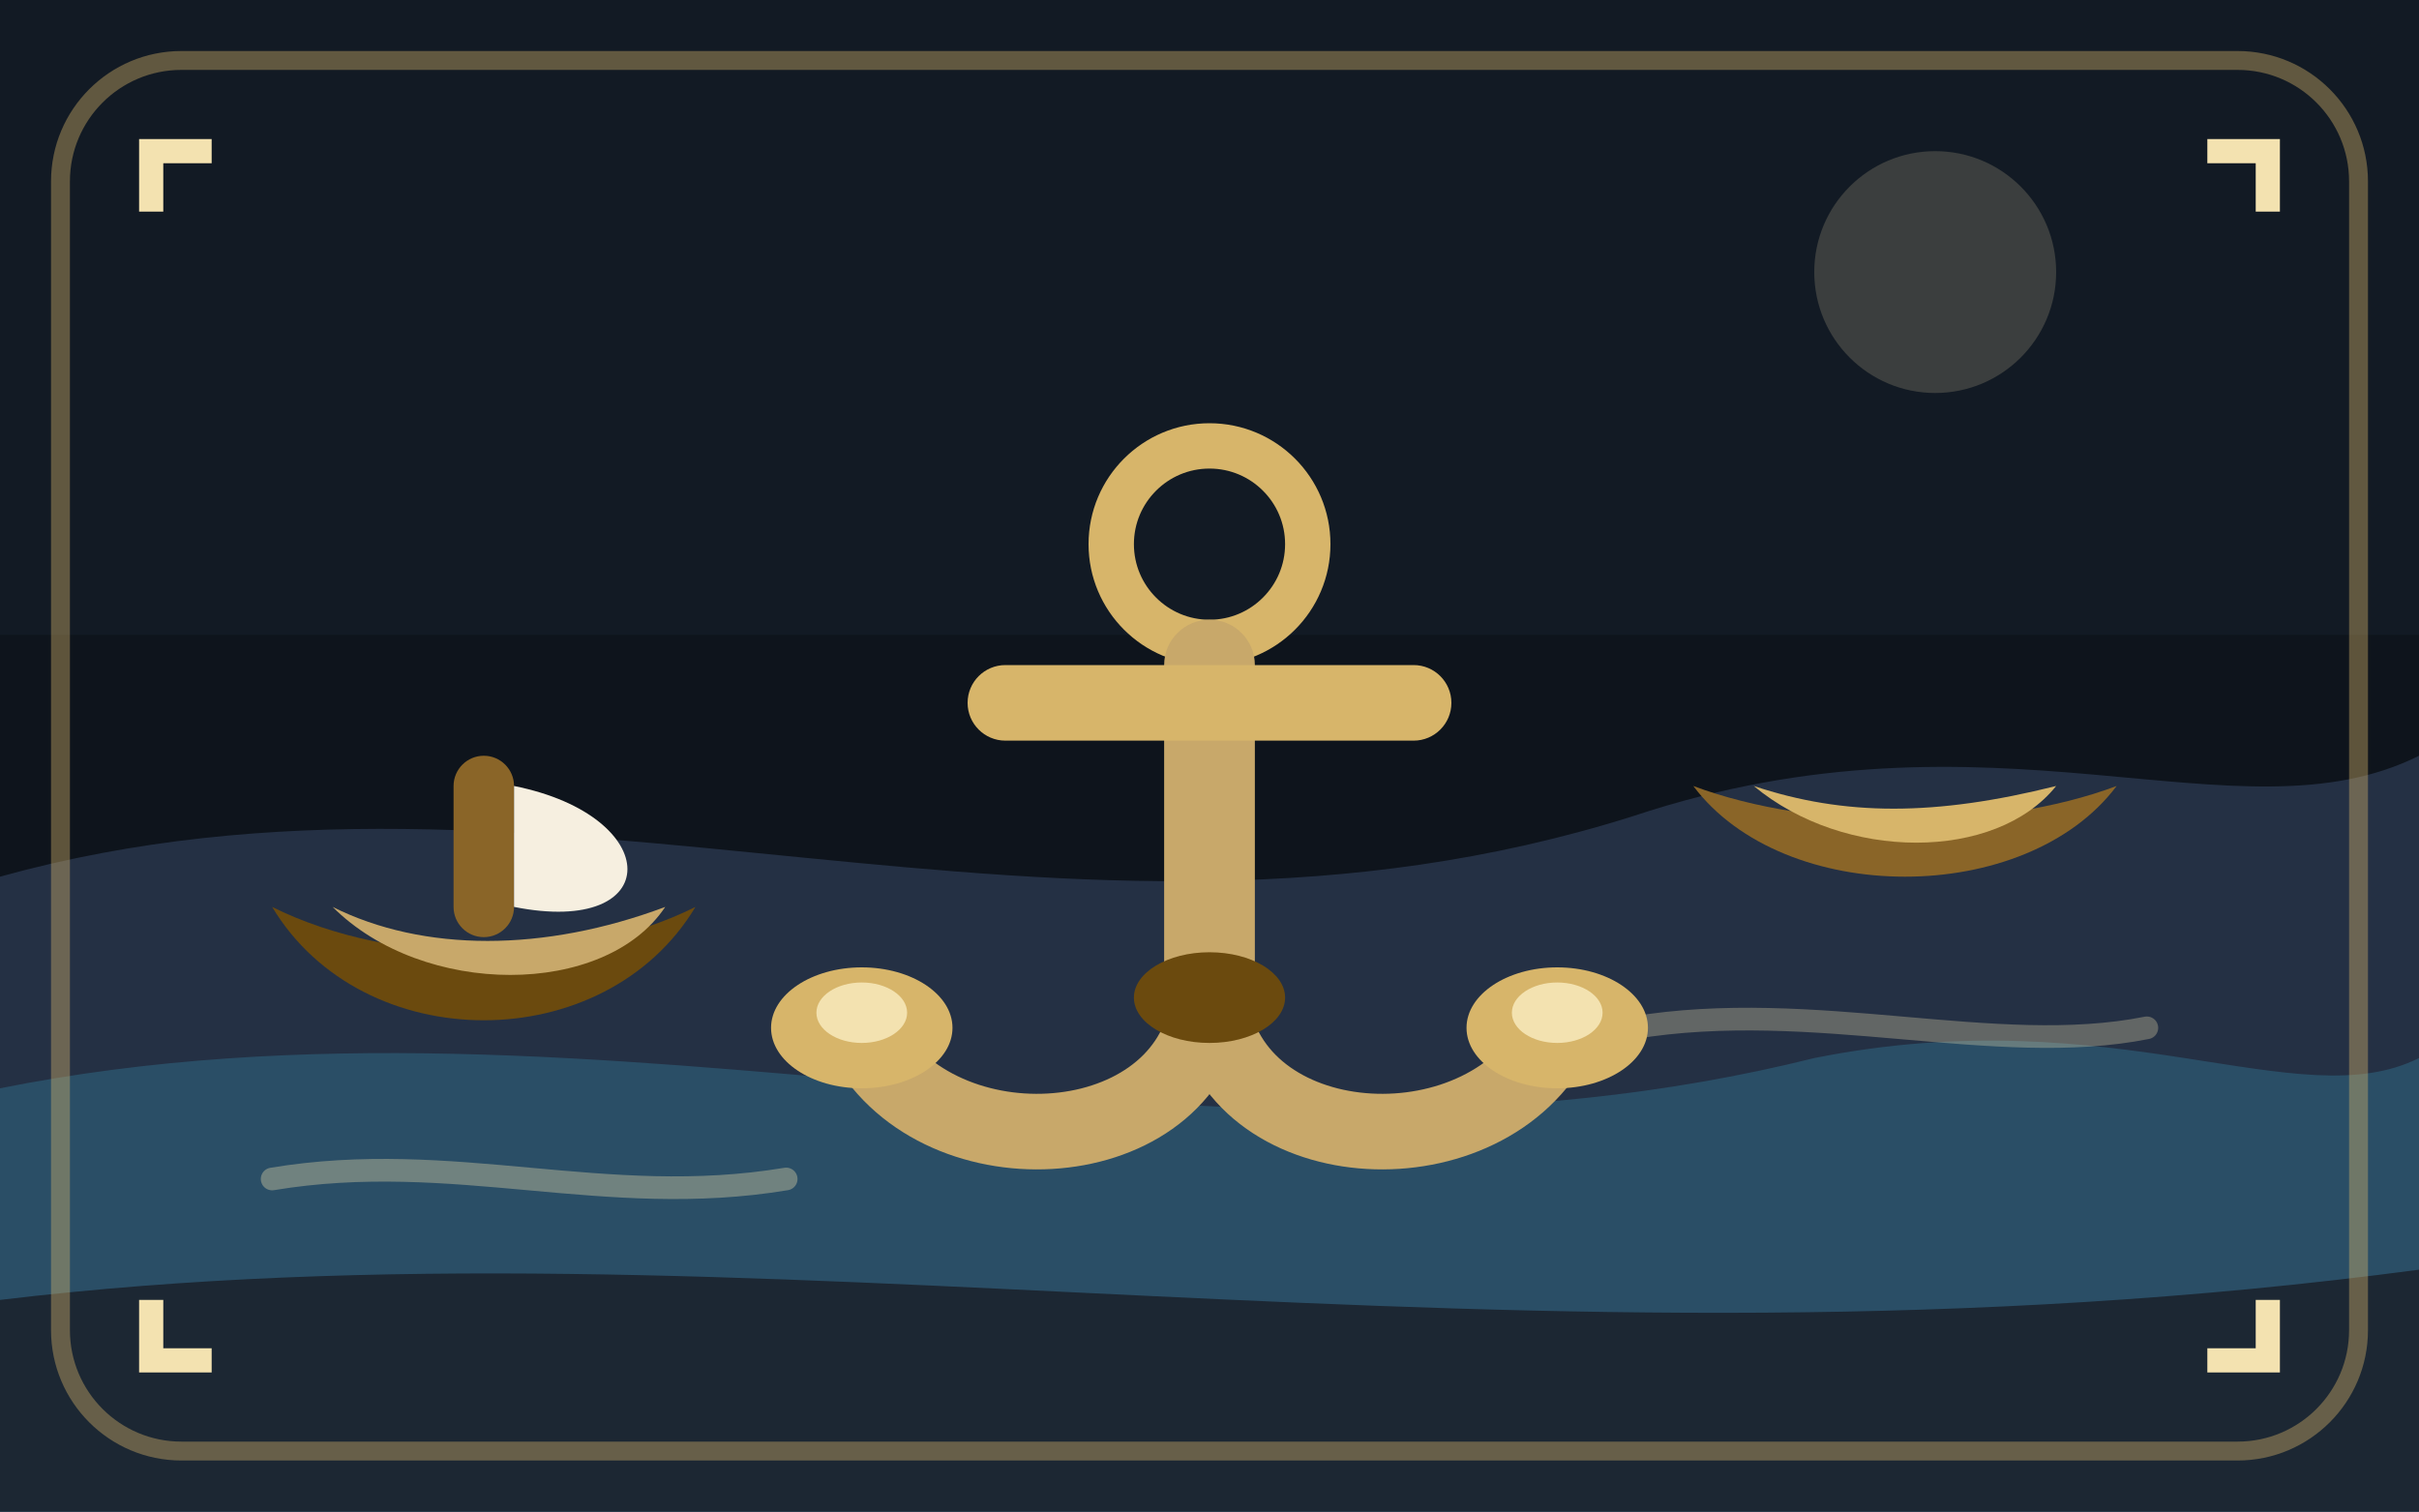
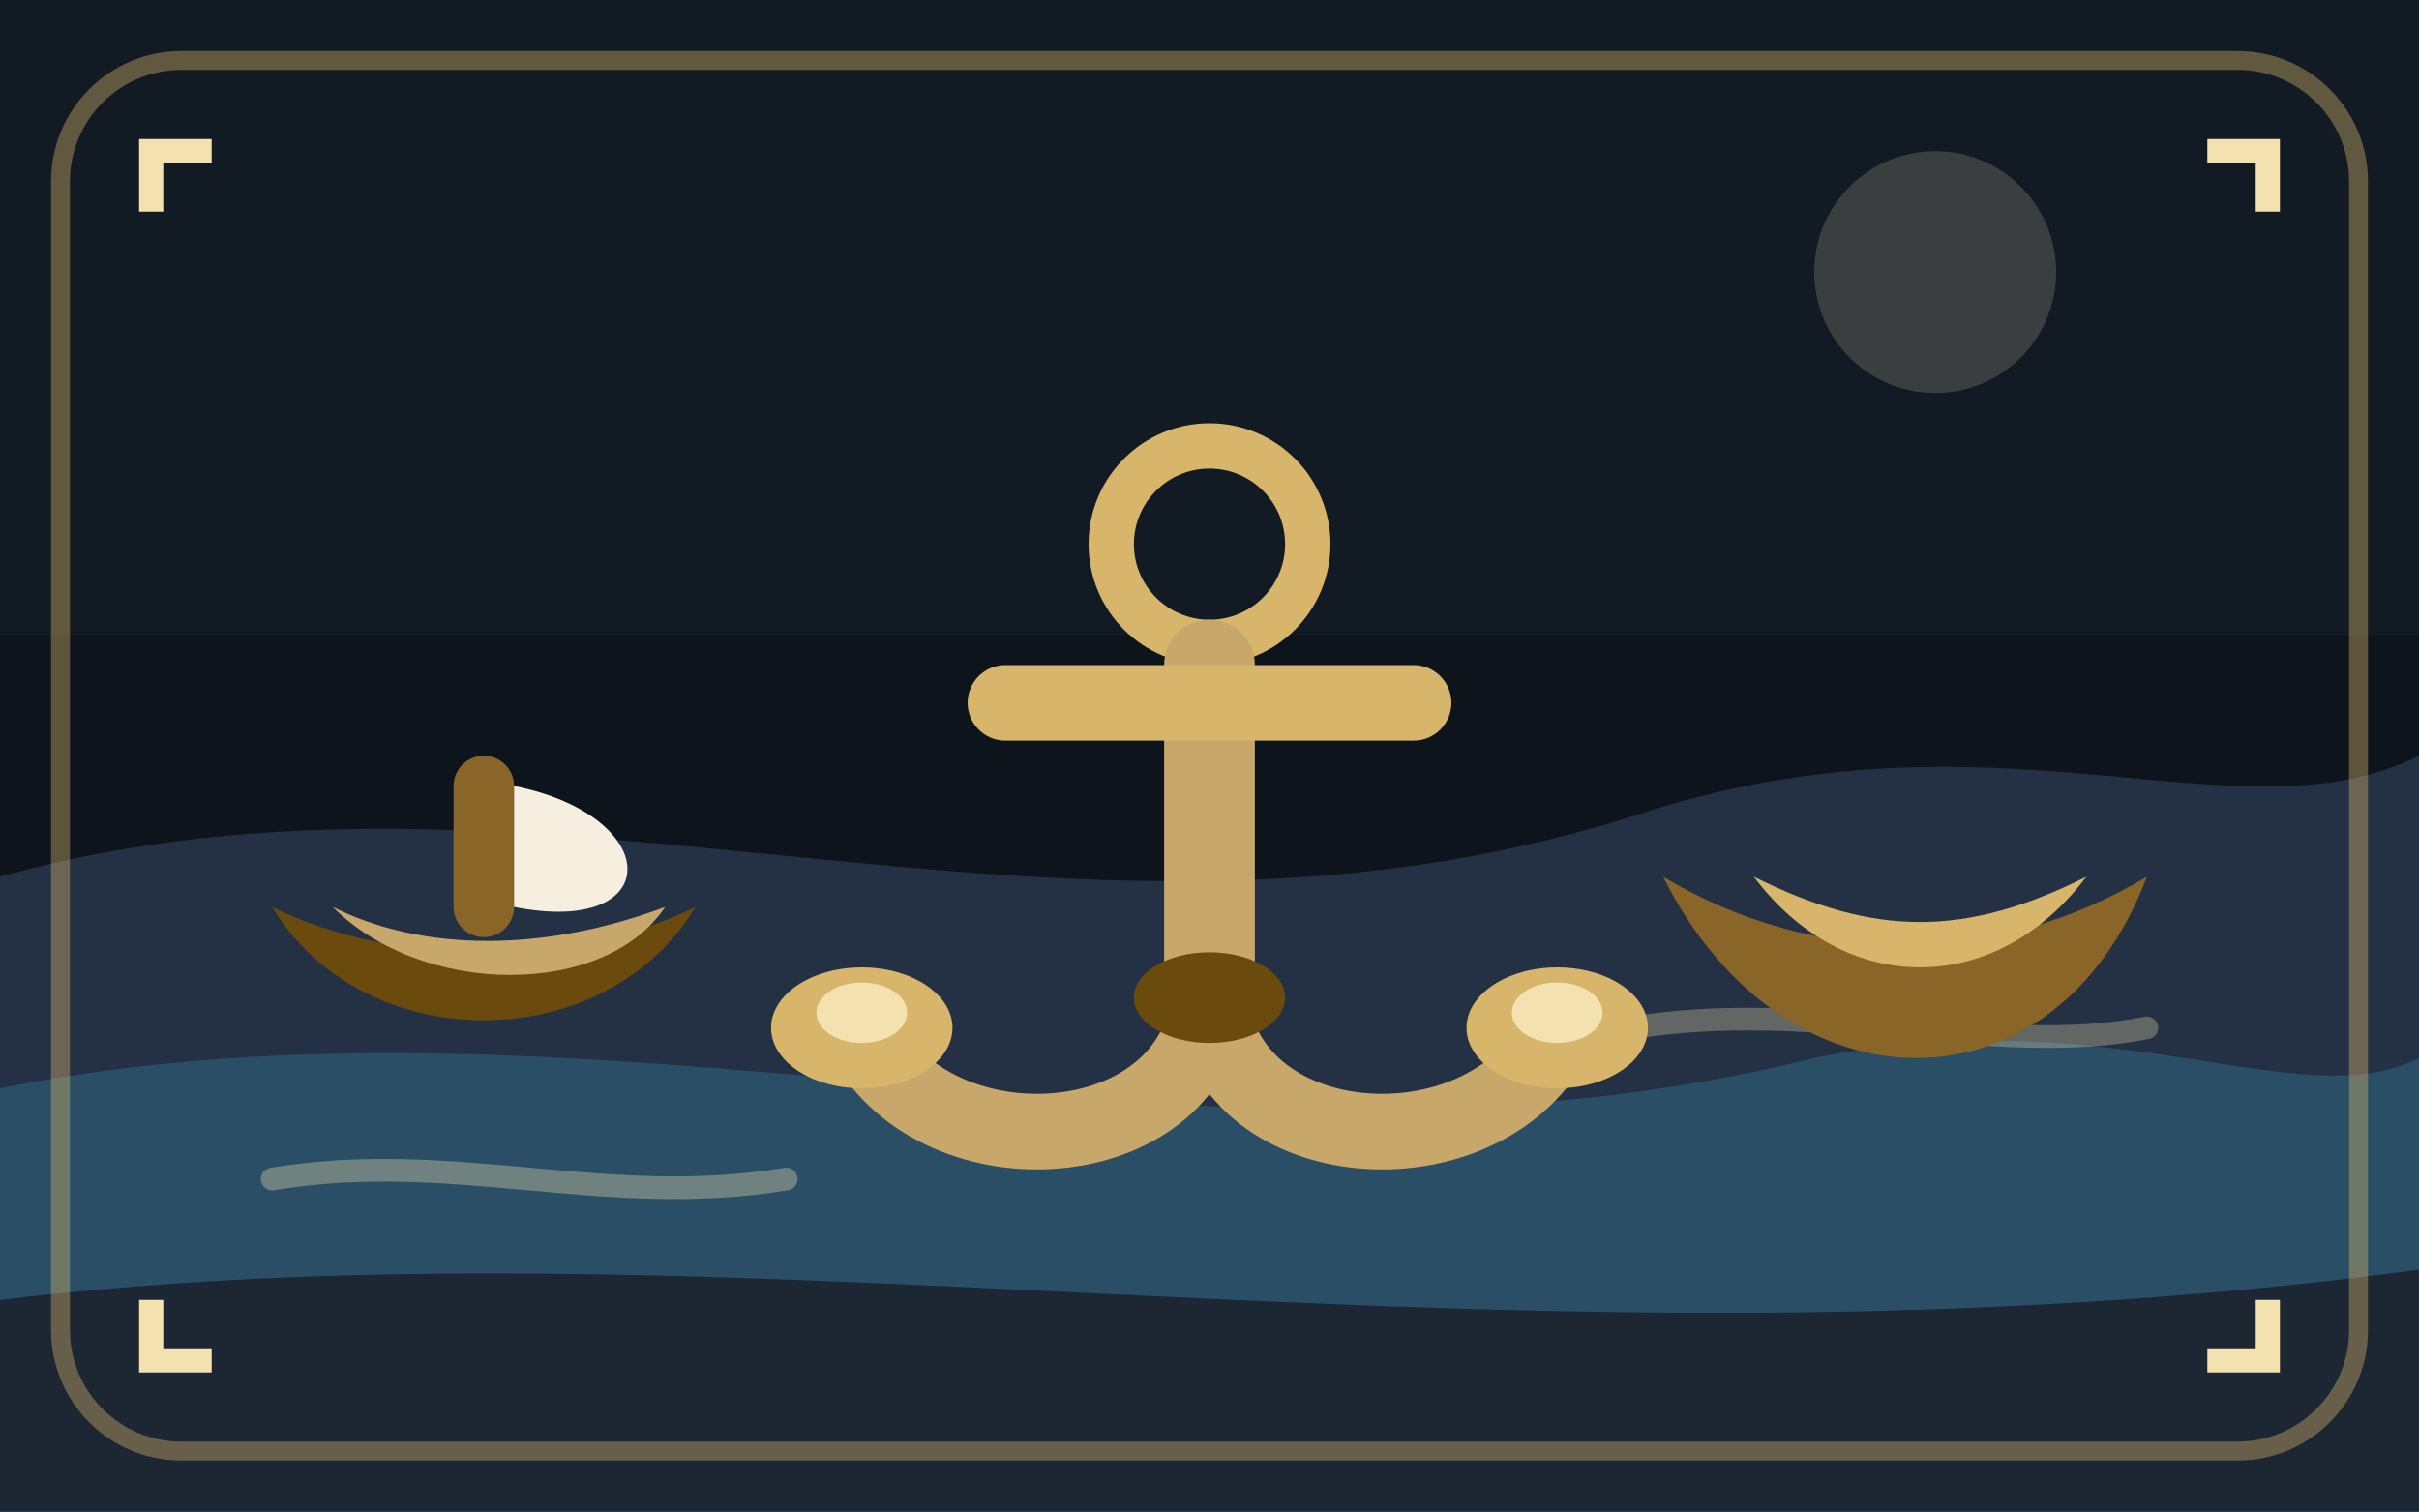
<svg xmlns="http://www.w3.org/2000/svg" viewBox="0 0 160 100">
  <rect width="160" height="100" fill="#0e141c" />
  <rect width="160" height="42" fill="#121a24" />
  <circle cx="128" cy="18" r="8" fill="#f3e2b0" opacity="0.18" />
  <path d="M0 58 C36 48 70 66 108 54 C132 46 148 56 160 50 V100 H0 Z" fill="#243044" />
  <path d="M0 72 C40 64 80 80 120 70 C140 66 152 74 160 70 V100 H0 Z" fill="#2a4e66" />
  <path d="M0 86 C50 80 100 92 160 84 V100 H0 Z" fill="#1c2733" />
  <path d="M18 78 C30 76 40 80 52 78" fill="none" stroke="#f3e2b0" stroke-opacity="0.35" stroke-width="1.5" stroke-linecap="round" />
  <path d="M108 68 C120 66 132 70 142 68" fill="none" stroke="#f3e2b0" stroke-opacity="0.3" stroke-width="1.5" stroke-linecap="round" />
  <path d="M18 60 C24 70 40 70 46 60 C38 64 26 64 18 60 Z" fill="#6b4a0e" />
  <path d="M22 60 C28 66 40 66 44 60 C36 63 28 63 22 60 Z" fill="#c8a86a" />
  <rect x="30" y="50" width="4" height="12" rx="2" fill="#8a6528" />
  <path d="M34 52 C44 54 44 62 34 60 Z" fill="#f6efe0" />
-   <path d="M112 52 C118 60 134 60 140 52 C132 55 120 55 112 52 Z" fill="#8a6528" />
-   <path d="M116 52 C122 57 132 57 136 52 C128 54 122 54 116 52 Z" fill="#d7b56a" />
+   <path d="M110 58 C118 74 136 74 142 58 C132 64 120 64 110 58 Z" fill="#8a6528" />
+   <path d="M116 58 C122 66 132 66 138 58 C130 62 124 62 116 58 Z" fill="#d7b56a" />
  <circle cx="80" cy="36" r="6.5" fill="none" stroke="#d7b56a" stroke-width="3" />
  <rect x="77" y="41" width="6" height="26" rx="3" fill="#c8a86a" />
  <rect x="64" y="44" width="32" height="5" rx="2.5" fill="#d7b56a" />
  <path d="M80 65 C80 76 64 78 58 70" fill="none" stroke="#c8a86a" stroke-width="5" stroke-linecap="round" />
  <path d="M80 65 C80 76 96 78 102 70" fill="none" stroke="#c8a86a" stroke-width="5" stroke-linecap="round" />
  <ellipse cx="57" cy="68" rx="6" ry="4" fill="#d7b56a" />
  <ellipse cx="103" cy="68" rx="6" ry="4" fill="#d7b56a" />
  <ellipse cx="57" cy="67" rx="3" ry="2" fill="#f3e2b0" />
  <ellipse cx="103" cy="67" rx="3" ry="2" fill="#f3e2b0" />
  <ellipse cx="80" cy="66" rx="5" ry="3" fill="#6b4a0e" />
  <rect x="4" y="4" width="152" height="92" rx="8" fill="none" stroke="#d7b56a" stroke-opacity="0.4" stroke-width="1.25" />
  <g fill="none" stroke="#f3e2b0" stroke-width="1.6" stroke-linecap="butt">
    <path d="M10 14 V10 H14" />
    <path d="M146 10 H150 V14" />
    <path d="M10 86 V90 H14" />
    <path d="M150 86 V90 H146" />
  </g>
</svg>
